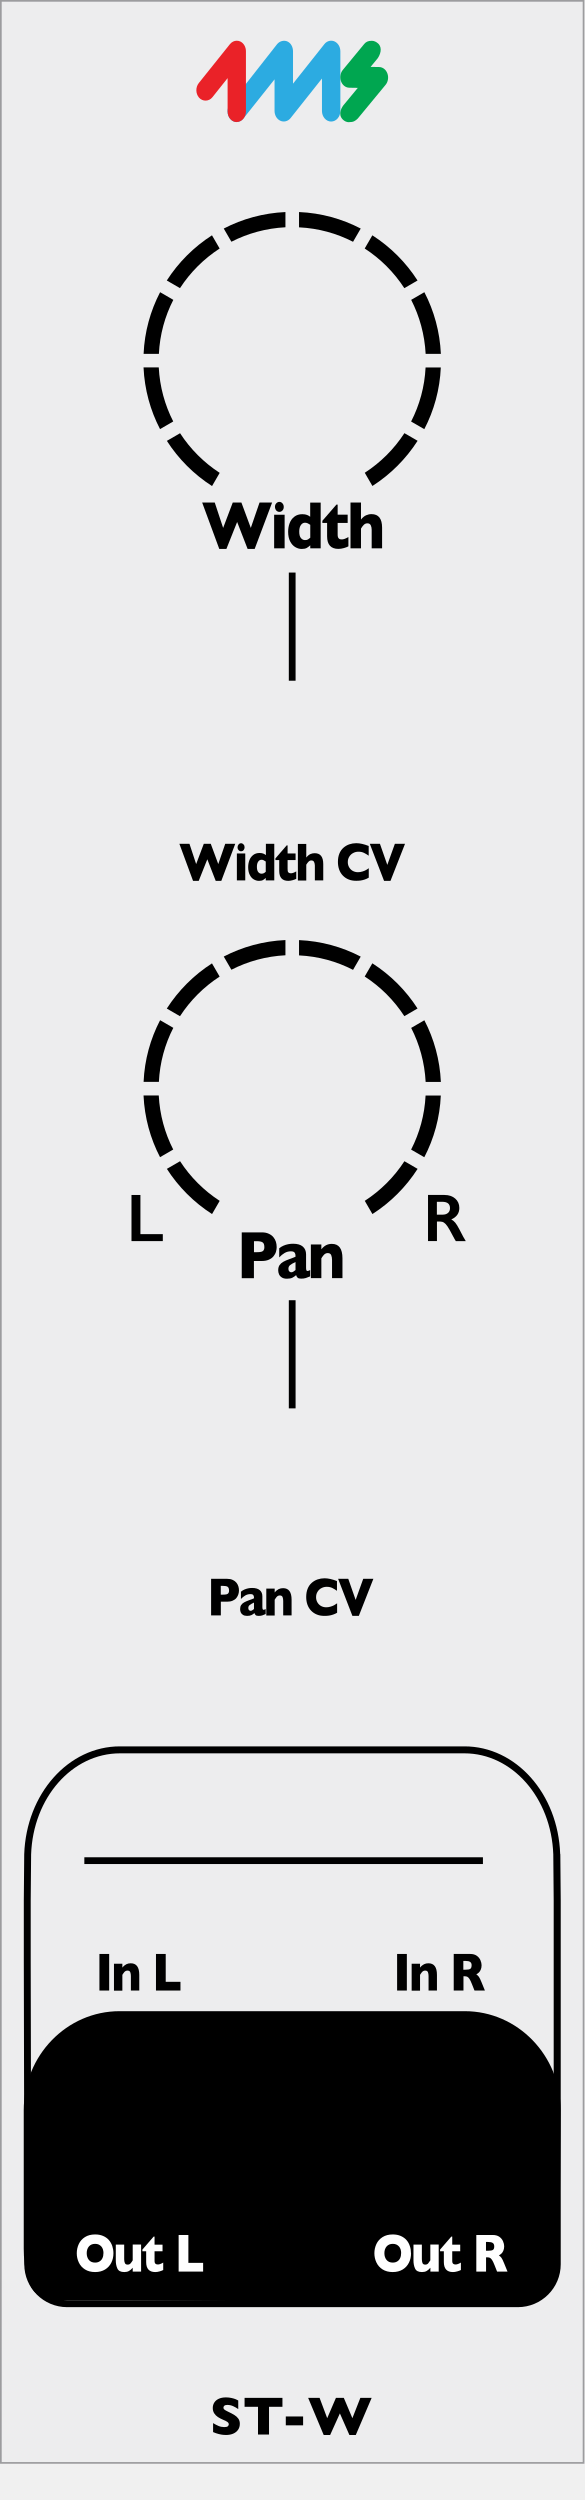
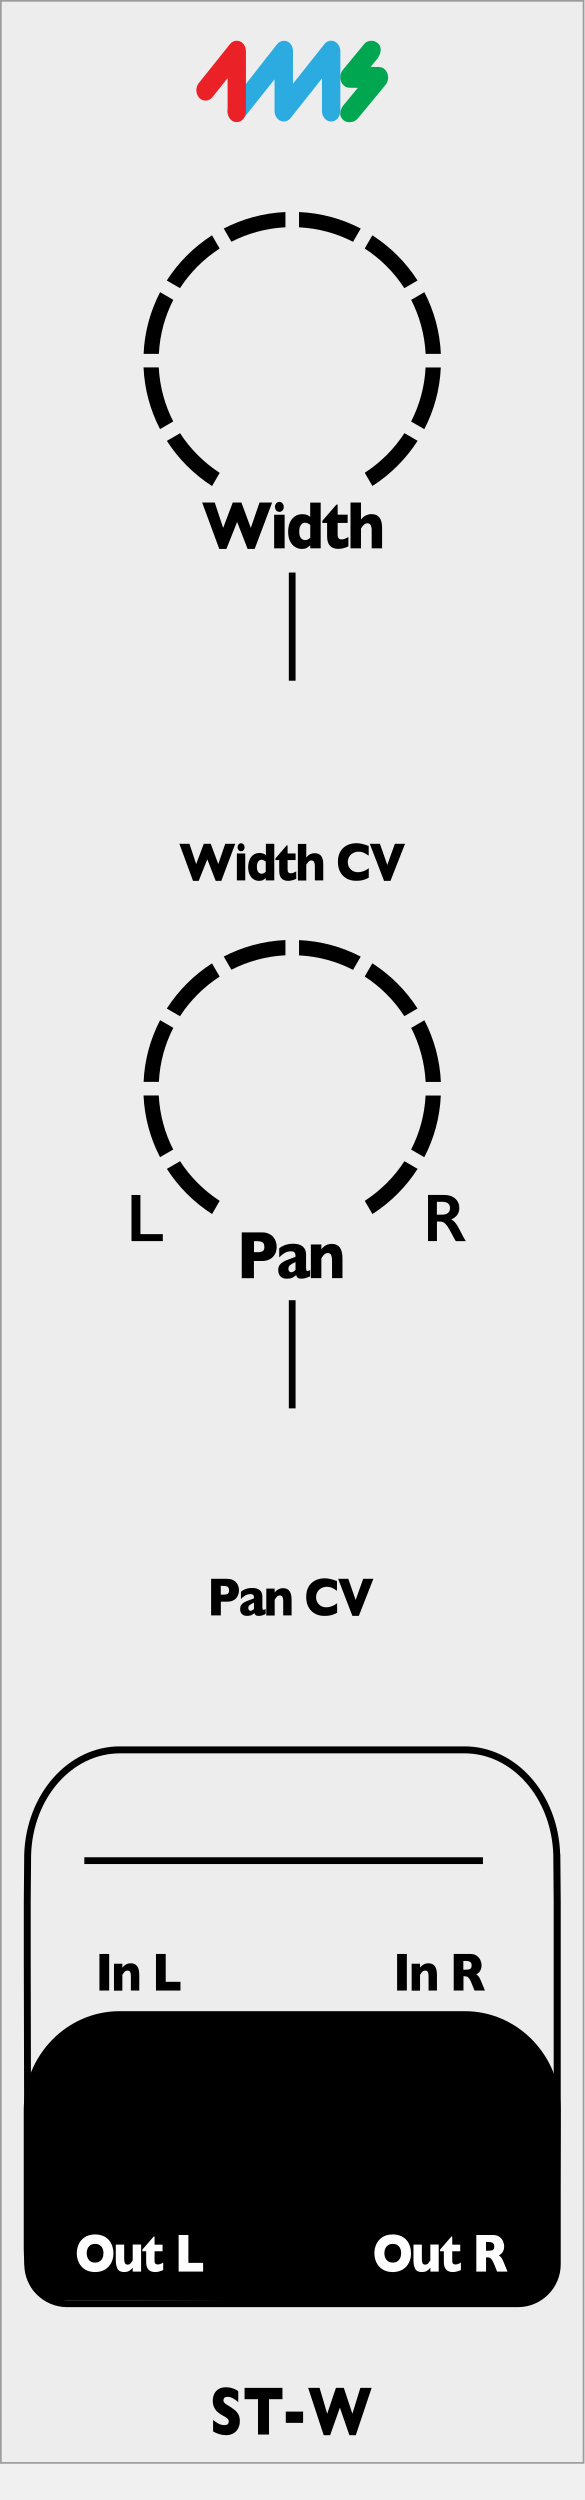
<svg xmlns="http://www.w3.org/2000/svg" width="30.48mm" height="130.39mm" viewBox="0 0 86.4 369.61" version="1.1" id="svg87">
  <defs id="defs87" />
  <g id="layer3">
    <g id="panel">
      <g id="g1">
        <rect y="0" width="86.4" height="364.25" style="fill: #ededee;" id="rect1" />
        <path d="M86.15.25v363.75H.25V.25h85.9M86.4,0H0v364.25h86.4V0h0Z" style="fill: #9c9c9e;" id="path1" />
      </g>
    </g>
    <g id="art">
      <path d="M20.76,176.67v5.79h3.31v1.03h-4.63v-6.82h1.32Z" id="path2" />
      <path d="M65.73,176.67c.64,0,1.16.18,1.57.53.4.35.61.82.61,1.39,0,.39-.1.73-.3,1.01s-.5.52-.89.68c.22.12.41.28.58.48.17.2.38.54.63,1.02.42.83.73,1.4.93,1.71h-1.47c-.1-.15-.24-.39-.41-.72-.38-.73-.65-1.21-.83-1.47s-.34-.43-.51-.54c-.16-.11-.35-.16-.56-.16h-.48v2.88h-1.32v-6.82h2.46ZM65.43,179.58c.35,0,.62-.09.81-.26.2-.17.29-.41.29-.71s-.1-.55-.29-.7-.47-.23-.83-.23h-.82v1.9h.84Z" id="path3" />
      <path d="M76.55,340.47c2.81,0,6.16-2.95,6.16-6.07l.18-22.41c0-8.09-6.35-14.65-14.18-14.65H17.69c-7.83,0-14.18,6.56-14.18,14.65v20.46c0,2.69.57,6.59,2.85,7.15.76.29,1.59.46,2.47.46h10.15l46.06.4h11.5Z" id="path4" />
      <g id="text">
-         <path d="m 35.456,358.354 q 0,0.508 -0.262,0.879 -0.258,0.371 -0.723,0.57 -0.465,0.195 -1.066,0.195 -0.168,0 -0.414,-0.023 -0.242,-0.019 -0.648,-0.117 -0.402,-0.098 -0.84,-0.289 v -1.328 q 0.41,0.254 0.805,0.422 0.398,0.168 0.852,0.168 0.418,0 0.539,-0.137 0.125,-0.141 0.125,-0.262 0,-0.219 -0.211,-0.367 -0.211,-0.152 -0.613,-0.312 -0.445,-0.188 -0.781,-0.406 -0.336,-0.223 -0.551,-0.555 -0.211,-0.332 -0.211,-0.785 0,-0.438 0.215,-0.789 0.215,-0.355 0.656,-0.566 0.441,-0.211 1.078,-0.211 0.453,0 0.836,0.09 0.387,0.086 0.637,0.195 0.25,0.109 0.344,0.172 v 1.27 q -0.332,-0.238 -0.742,-0.426 -0.406,-0.188 -0.871,-0.188 -0.305,0 -0.441,0.117 -0.137,0.117 -0.137,0.289 0,0.16 0.137,0.277 0.137,0.117 0.488,0.285 0.625,0.293 1,0.527 0.375,0.234 0.586,0.543 0.215,0.305 0.215,0.762 z m 6.301,-2.523 h -1.984 v 4.098 h -1.629 v -4.098 H 36.159 v -1.316 h 5.598 z m 3.055,2.738 H 42.253 v -1.305 h 2.559 z m 10.133,-4.055 -2.344,5.484 h -0.945 l -1.406,-3.191 -1.441,3.191 h -0.953 l -2.297,-5.484 h 1.691 l 1.125,3 1.289,-3 h 1.168 l 1.266,3 1.176,-3 z" id="text1" style="font-weight:bold;font-size:8px;font-family:'Gill Sans';-inkscape-font-specification:'Gill Sans Bold';stroke-width:0.468" aria-label="ST-W" />
+         <path d="m 35.456,357.929 q 0,0.647 -0.262,1.121 -0.258,0.473 -0.723,0.727 -0.465,0.249 -1.066,0.249 -0.168,0 -0.414,-0.03 -0.242,-0.025 -0.648,-0.149 -0.402,-0.125 -0.84,-0.369 v -1.693 q 0.41,0.324 0.805,0.538 0.398,0.214 0.852,0.214 0.418,0 0.539,-0.174 0.125,-0.179 0.125,-0.334 0,-0.279 -0.211,-0.468 -0.211,-0.194 -0.613,-0.398 -0.445,-0.239 -0.781,-0.518 -0.336,-0.284 -0.551,-0.707 -0.211,-0.423 -0.211,-1.001 0,-0.558 0.215,-1.006 0.215,-0.453 0.656,-0.722 0.441,-0.269 1.078,-0.269 0.453,0 0.836,0.114 0.387,0.11 0.637,0.249 0.25,0.139 0.344,0.219 v 1.619 q -0.332,-0.304 -0.742,-0.543 -0.406,-0.239 -0.871,-0.239 -0.305,0 -0.441,0.149 -0.137,0.149 -0.137,0.369 0,0.204 0.137,0.354 0.137,0.149 0.488,0.364 0.625,0.374 1,0.672 0.375,0.299 0.586,0.692 0.215,0.388 0.215,0.971 z m 6.301,-3.217 h -1.984 v 5.224 h -1.629 v -5.224 H 36.159 v -1.678 h 5.598 z m 3.055,3.491 H 42.253 v -1.663 h 2.559 z m 10.133,-5.169 -2.344,6.992 h -0.945 l -1.406,-4.069 -1.441,4.069 h -0.953 l -2.297,-6.992 h 1.691 l 1.125,3.825 1.289,-3.825 h 1.168 l 1.266,3.825 1.176,-3.825 z" id="text1" style="font-weight:bold;font-size:8px;font-family:'Gill Sans';-inkscape-font-specification:'Gill Sans Bold';stroke-width:0.528" aria-label="ST-W" />
        <g id="g11">
          <path d="M34.78,124.75l-2.06,5.48h-.83l-1.24-3.19-1.27,3.19h-.84l-2.02-5.48h1.49l.99,3,1.13-3h1.03l1.11,3,1.03-3h1.47Z" id="path5" />
          <path d="M36.26,130.16h-1.24v-3.98h1.24v3.98ZM36.16,125.27c0,.16-.05.3-.15.42s-.23.17-.37.17c-.1,0-.18-.03-.26-.08s-.14-.12-.19-.21-.07-.19-.07-.3c0-.16.05-.3.15-.42.1-.12.22-.18.37-.18s.26.06.37.18.15.26.15.42Z" id="path6" />
          <path d="M40.53,130.16h-1.24v-.36c-.13.12-.27.23-.41.31s-.35.12-.6.12-.5-.07-.75-.21c-.25-.14-.45-.37-.6-.67-.16-.3-.24-.69-.24-1.15,0-.36.06-.7.18-1.02s.31-.57.56-.77c.25-.2.57-.3.94-.3.23,0,.42.03.56.09s.27.13.38.22v-1.67h1.24v5.41ZM39.29,128.89v-1.52c-.14-.09-.26-.16-.34-.2-.08-.04-.18-.06-.29-.06-.19,0-.36.09-.49.28s-.19.44-.19.77c0,.35.07.61.2.77s.29.24.48.24c.15,0,.27-.03.36-.08s.18-.12.26-.2Z" id="path7" />
          <path d="M43.8,129.93c-.13.07-.31.14-.53.2s-.44.1-.65.1c-.89,0-1.34-.49-1.34-1.48v-1.59h-.56v-.25l1.66-1.92h.14v1.19h1.18v.98h-1.18v1.27c0,.15,0,.27.02.36s.06.17.14.23c.07.06.19.09.34.09.2,0,.46-.09.78-.28v1.1Z" id="path8" />
          <path d="M47.79,130.16h-1.24v-2.06s0-.03,0-.04,0-.04,0-.09c0-.19-.04-.36-.11-.52-.07-.16-.21-.24-.41-.24-.16,0-.29.06-.41.18s-.23.27-.34.45v2.34h-1.24v-5.41h1.24v2.01c.2-.25.41-.42.61-.51s.41-.13.64-.13c.84,0,1.26.54,1.26,1.61v2.44Z" id="path9" />
          <path d="M54.53,129.75c-.2.12-.4.21-.6.28-.21.07-.42.12-.62.15-.21.03-.43.04-.65.04-.42,0-.79-.06-1.12-.2-.33-.13-.61-.32-.86-.58-.24-.25-.42-.55-.54-.89s-.18-.71-.18-1.12c0-.47.07-.87.21-1.22.14-.35.34-.64.6-.87s.55-.4.87-.51.67-.17,1.03-.17c.54,0,1.15.14,1.84.41v1.44c-.24-.17-.47-.31-.7-.42-.23-.11-.5-.17-.81-.17-.28,0-.54.06-.78.19-.24.12-.43.3-.58.54s-.22.5-.22.81c0,.27.06.52.19.75.13.23.31.41.53.54.23.13.49.2.77.2.23,0,.45-.03.66-.1.21-.06.38-.13.52-.21.14-.08.29-.17.43-.28v1.37Z" id="path10" />
          <path d="M59.88,124.75l-2.15,5.48h-.95l-2.11-5.48h1.5l1.09,3.12,1.12-3.12h1.5Z" id="path11" />
        </g>
        <g id="g16">
          <path d="M35.33,235.12c0,.2-.03.4-.09.59-.06.19-.16.37-.29.54-.13.17-.32.3-.55.4-.23.1-.5.15-.81.15h-.94v2.03h-1.44v-5.41h2.38c.31,0,.58.05.81.16.23.1.41.24.55.41.14.17.23.35.29.54.06.2.09.39.09.6ZM33.86,235.13c0-.26-.07-.43-.2-.53-.13-.09-.37-.14-.72-.14h-.3v1.3h.31c.24,0,.42-.02.55-.05.13-.03.22-.1.28-.19.06-.09.09-.22.09-.39Z" id="path12" />
          <path d="M39.27,238.63c-.18.08-.35.15-.5.2-.15.05-.34.07-.55.07-.2,0-.35-.04-.43-.12-.08-.08-.14-.18-.17-.3-.13.12-.28.22-.44.3-.16.08-.38.12-.64.12s-.46-.05-.62-.15c-.16-.1-.27-.23-.33-.38-.06-.15-.09-.31-.09-.47,0-.24.05-.45.16-.61s.25-.29.44-.39c.18-.1.43-.21.73-.32.17-.06.3-.11.39-.14.09-.03.15-.06.2-.08.04-.02.09-.04.14-.07,0-.19-.03-.34-.1-.45-.07-.11-.22-.16-.45-.16-.27,0-.52.07-.75.2-.23.14-.44.31-.64.52v-1.08c.15-.12.32-.23.5-.31.18-.08.37-.14.56-.18.19-.04.39-.06.59-.06.51,0,.89.11,1.14.33.26.22.38.53.38.92v1.54c0,.15.01.25.04.33.02.07.07.11.13.11.08,0,.18-.04.32-.11v.74ZM37.55,237.87v-.94c-.29.14-.51.26-.64.37-.14.11-.2.25-.2.44,0,.13.03.23.1.3.07.07.15.11.24.11.08,0,.17-.03.25-.08.08-.05.17-.12.26-.19Z" id="path13" />
          <path d="M43.11,238.83h-1.24v-2.14c0-.22-.03-.41-.09-.57-.06-.16-.2-.24-.41-.24-.1,0-.19.02-.27.06s-.15.1-.21.17c-.06.07-.11.13-.15.2-.04.06-.08.13-.13.2v2.34h-1.24v-3.98h1.24v.57c.19-.24.39-.4.59-.5.2-.09.41-.14.65-.14.84,0,1.26.57,1.26,1.71v2.34Z" id="path14" />
          <path d="M49.85,238.43c-.2.12-.4.21-.61.28s-.41.12-.62.15c-.21.03-.43.04-.65.04-.42,0-.79-.06-1.12-.2-.33-.13-.61-.32-.86-.58-.24-.25-.42-.55-.54-.89s-.18-.71-.18-1.12c0-.47.07-.87.21-1.22.14-.35.34-.64.6-.87.26-.23.55-.4.87-.51.33-.11.67-.17,1.03-.17.54,0,1.15.14,1.84.41v1.44c-.24-.17-.47-.3-.7-.42-.23-.11-.5-.17-.81-.17-.28,0-.54.06-.78.19-.24.12-.43.3-.58.54-.15.23-.22.5-.22.81,0,.27.06.52.19.75.13.23.31.41.53.54.23.13.49.2.77.2.23,0,.45-.03.66-.1.21-.06.38-.13.52-.21.14-.08.29-.17.44-.28v1.37Z" id="path15" />
          <path d="M55.2,233.42l-2.15,5.48h-.95l-2.11-5.48h1.5l1.09,3.12,1.12-3.12h1.5Z" id="path16" />
        </g>
        <g id="g19">
          <path d="M16.14,294.29h-1.44v-5.41h1.44v5.41Z" id="path17" />
          <path d="M20.59,294.29h-1.24v-2.14c0-.22-.03-.41-.09-.57-.06-.16-.2-.24-.41-.24-.1,0-.19.02-.27.06s-.15.1-.21.17c-.06.07-.11.13-.15.2-.04.06-.08.13-.13.2v2.34h-1.24v-3.98h1.24v.57c.19-.24.39-.4.59-.5.2-.1.41-.14.65-.14.84,0,1.26.57,1.26,1.71v2.34Z" id="path18" />
          <path d="M26.68,294.29h-3.62v-5.41h1.44v4.12h2.18v1.3Z" id="path19" />
        </g>
        <g id="g22">
          <path d="M60.15,294.29h-1.44v-5.41h1.44v5.41Z" id="path20" />
          <path d="M64.6,294.29h-1.24v-2.14c0-.22-.03-.41-.09-.57-.06-.16-.2-.24-.41-.24-.1,0-.19.02-.27.06-.08.04-.15.1-.21.17-.06.07-.11.13-.15.2s-.08.13-.13.2v2.34h-1.24v-3.98h1.24v.57c.19-.24.39-.4.59-.5.2-.1.41-.14.65-.14.84,0,1.26.57,1.26,1.71v2.34Z" id="path21" />
          <path d="M71.69,294.29h-1.54l-.38-.96c-.14-.35-.26-.61-.37-.77-.11-.16-.22-.27-.32-.31-.1-.05-.24-.07-.4-.07h-.16v2.11h-1.44v-5.41h2.44c.39,0,.72.09.97.27.25.18.43.4.54.66.11.26.17.51.17.74,0,.27-.05.5-.14.69-.09.19-.19.33-.29.41-.1.09-.22.17-.35.25.15.1.28.22.38.36.1.14.24.42.41.85l.48,1.18ZM69.73,290.58c0-.25-.07-.42-.22-.52-.14-.1-.38-.15-.71-.15h-.3v1.3h.31c.35,0,.59-.04.72-.13.13-.09.19-.25.19-.5Z" id="path22" />
        </g>
        <g id="g26">
          <path d="M16.77,333.13c0,.51-.1.97-.31,1.39-.21.42-.51.76-.92,1.01s-.9.38-1.48.38-1.09-.13-1.5-.39c-.41-.26-.71-.6-.91-1.03-.2-.42-.3-.88-.3-1.36s.1-.94.3-1.37c.2-.42.5-.76.91-1.02.41-.26.91-.39,1.5-.39.44,0,.83.07,1.18.22s.63.35.85.6c.22.25.39.55.51.89.11.34.17.69.17,1.06ZM15.3,333.13c0-.2-.03-.39-.08-.56s-.13-.31-.24-.44c-.11-.12-.24-.22-.39-.29-.15-.07-.33-.1-.53-.1-.39,0-.69.13-.91.38-.22.26-.33.59-.33,1s.11.75.33,1.01c.22.26.52.38.91.38.26,0,.49-.06.67-.18.19-.12.33-.28.42-.49.1-.21.14-.45.14-.72Z" style="fill: #fff;" id="path23" />
          <path d="M20.86,335.84h-1.24v-.57c-.17.21-.36.37-.55.48s-.42.16-.69.16c-.53,0-.87-.17-1.03-.53-.16-.35-.23-.75-.23-1.19v-2.34h1.24v2.15c0,.22.03.41.1.57.06.16.2.24.41.24.18,0,.33-.06.43-.18.11-.12.21-.27.32-.45v-2.34h1.24v3.98Z" style="fill: #fff;" id="path24" />
          <path d="M24.13,335.61c-.13.07-.31.14-.53.2-.23.07-.44.1-.65.1-.89,0-1.34-.49-1.34-1.48v-1.59h-.56v-.25l1.66-1.92h.14v1.19h1.18v.98h-1.18v1.27c0,.15,0,.27.02.36.02.09.06.17.14.23.07.06.19.09.34.09.2,0,.46-.09.78-.28v1.1Z" style="fill: #fff;" id="path25" />
          <path d="M30.03,335.84h-3.62v-5.41h1.44v4.12h2.18v1.3Z" style="fill: #fff;" id="path26" />
        </g>
        <g id="g30">
          <path d="M60.77,333.13c0,.51-.1.97-.31,1.39-.21.42-.51.76-.92,1.01-.41.25-.9.38-1.48.38s-1.09-.13-1.5-.39c-.41-.26-.71-.6-.91-1.03-.2-.42-.3-.88-.3-1.36s.1-.94.3-1.37c.2-.42.5-.76.91-1.02.41-.26.91-.39,1.5-.39.44,0,.83.07,1.18.22.34.15.63.35.85.6s.39.55.5.89c.12.34.17.69.17,1.06ZM59.31,333.13c0-.2-.03-.39-.08-.56s-.13-.31-.24-.44c-.11-.12-.24-.22-.39-.29-.15-.07-.33-.1-.53-.1-.38,0-.69.13-.91.38-.22.26-.33.59-.33,1s.11.75.33,1.01c.22.26.52.38.91.38.26,0,.49-.06.67-.18.19-.12.33-.28.42-.49.1-.21.14-.45.14-.72Z" style="fill: #fff;" id="path27" />
          <path d="M64.87,335.84h-1.24v-.57c-.17.21-.36.37-.55.48-.19.11-.42.16-.69.16-.53,0-.87-.17-1.03-.53-.16-.35-.23-.75-.23-1.19v-2.34h1.24v2.15c0,.22.03.41.09.57.06.16.2.24.41.24.18,0,.33-.06.43-.18s.21-.27.32-.45v-2.34h1.24v3.98Z" style="fill: #fff;" id="path28" />
          <path d="M68.14,335.61c-.13.07-.31.14-.53.2-.23.07-.44.1-.65.1-.89,0-1.34-.49-1.34-1.48v-1.59h-.56v-.25l1.66-1.92h.14v1.19h1.18v.98h-1.18v1.27c0,.15,0,.27.02.36.02.09.06.17.14.23.07.06.19.09.34.09.2,0,.46-.09.78-.28v1.1Z" style="fill: #fff;" id="path29" />
          <path d="M75.03,335.84h-1.54l-.38-.96c-.14-.35-.26-.61-.37-.77-.11-.16-.22-.27-.32-.31-.1-.04-.24-.07-.4-.07h-.16v2.11h-1.44v-5.41h2.44c.39,0,.72.09.97.27.25.18.43.4.54.66.11.26.17.51.17.74,0,.27-.05.5-.14.69-.09.19-.19.33-.29.41-.1.09-.22.17-.35.25.15.1.28.22.38.36.1.14.24.42.41.85l.48,1.18ZM73.07,332.13c0-.25-.07-.42-.22-.52-.14-.1-.38-.15-.7-.15h-.3v1.3h.31c.35,0,.59-.04.72-.13.13-.09.19-.25.19-.5Z" style="fill: #fff;" id="path30" />
        </g>
        <g id="g40">
          <path d="M35,18.05c-.37,0-.71-.17-.97-.47-.51-.6-.52-1.54-.04-2.16l6.97-8.88c.38-.48,1.05-.65,1.57-.39.5.25.79.82.79,1.45v4.77l4.64-5.85c.38-.48,1.01-.64,1.53-.38.5.25.83.81.83,1.44v8.82c0,.86-.61,1.57-1.36,1.57s-1.36-.7-1.36-1.57v-4.79l-4.64,5.85c-.38.48-1.01.64-1.54.38-.5-.24-.83-.81-.83-1.44v-4.67l-4.61,5.8c-.26.32-.62.51-1,.51h0Z" style="fill: #2cabe1;" id="path38" />
          <path d="M35,18.05c-.75,0-1.35-.7-1.35-1.57v-4.93l-2.26,2.84c-.5.63-1.44.65-1.97.04-.51-.6-.52-1.53-.03-2.15l4.61-5.76c.26-.32.63-.5,1-.5.18,0,.37.04.54.12.5.25.82.81.82,1.44v8.89c0,.86-.61,1.57-1.36,1.57h0Z" style="fill: #ea2228;" id="path39" />
          <path d="M51.6,18.07h0c-.35,0-.68-.15-.94-.42-.76-.78-.14-1.84.29-2.3l1.95-2.36-1.26-.02c-.56-.01-1.04-.4-1.24-1-.19-.56-.07-1.21.29-1.64l3.16-3.83c.23-.28.55-.48,1.13-.47.33,0,.67.17.92.4.71.66.29,1.7-.07,2.2l-1.04,1.26,1.26.02c.56.01,1.04.4,1.24,1,.19.56.07,1.21-.29,1.64l-4.1,4.97c-.35.35-.65.55-1.3.54h0Z" style="fill: #00a650;" id="path40" />
        </g>
      </g>
      <g id="g50">
        <path d="M52.2,35.74l1.13-1.95c-2.75-1.43-5.84-2.3-9.12-2.44v2.26c2.87.14,5.57.89,7.99,2.14Z" id="path41" />
        <path d="M59.78,42.6l1.95-1.13c-1.72-2.68-4-4.96-6.68-6.68l-1.13,1.95c2.34,1.52,4.33,3.51,5.85,5.85Z" id="path42" />
        <path d="M32.47,36.74l-1.13-1.95c-2.68,1.72-4.96,4-6.68,6.68l1.95,1.13c1.52-2.34,3.51-4.33,5.85-5.85Z" id="path43" />
        <path d="M62.92,52.32h2.26c-.15-3.28-1.01-6.37-2.44-9.12l-1.95,1.13c1.24,2.42,1.99,5.13,2.14,8Z" id="path44" />
        <path d="M42.2,33.61v-2.26c-3.28.15-6.37,1.01-9.12,2.44l1.13,1.95c2.42-1.24,5.13-1.99,8-2.14Z" id="path45" />
        <path d="M26.62,64.05l-1.95,1.13c1.72,2.68,4,4.96,6.68,6.68l1.13-1.95c-2.34-1.52-4.33-3.51-5.85-5.85Z" id="path46" />
        <path d="M53.93,69.9l1.13,1.95c2.68-1.72,4.96-4,6.68-6.68l-1.95-1.13c-1.52,2.34-3.51,4.33-5.85,5.85Z" id="path47" />
        <path d="M62.92,54.32c-.14,2.87-.89,5.57-2.14,8l1.95,1.13c1.43-2.75,2.3-5.84,2.44-9.12h-2.26Z" id="path48" />
        <path d="M23.48,54.32h-2.26c.15,3.28,1.01,6.37,2.44,9.12l1.95-1.13c-1.24-2.42-1.99-5.13-2.14-8Z" id="path49" />
        <path d="M25.62,44.33l-1.95-1.13c-1.43,2.75-2.3,5.84-2.44,9.12h2.26c.14-2.87.89-5.57,2.14-8Z" id="path50" />
      </g>
      <g id="g55">
        <path d="M40.23,74.3l-2.58,6.86h-1.04l-1.55-3.99-1.59,3.99h-1.05l-2.53-6.86h1.86l1.24,3.75,1.42-3.75h1.28l1.39,3.75,1.29-3.75h1.84Z" id="path51" />
        <path d="M42.08,81.07h-1.55v-4.97h1.55v4.97ZM41.95,74.95c0,.21-.06.38-.19.52s-.28.21-.46.21c-.12,0-.23-.03-.33-.1-.1-.06-.18-.15-.23-.27-.06-.11-.09-.24-.09-.37,0-.2.06-.38.19-.52s.28-.22.46-.22.33.07.46.22.19.32.19.52Z" id="path52" />
        <path d="M47.42,81.07h-1.55v-.45c-.16.16-.34.28-.52.39-.18.1-.43.15-.75.15s-.63-.09-.94-.27c-.31-.18-.56-.46-.76-.84s-.3-.86-.3-1.43c0-.45.07-.88.22-1.27s.38-.72.7-.96c.32-.25.71-.37,1.17-.37.29,0,.52.04.7.11.18.07.33.16.47.27v-2.09h1.55v6.77ZM45.87,79.49v-1.9c-.18-.11-.32-.2-.42-.24s-.22-.07-.36-.07c-.24,0-.45.12-.61.35s-.24.55-.24.96c0,.44.08.76.25.96.17.2.37.3.6.3.19,0,.34-.03.45-.1.11-.07.22-.15.33-.25Z" id="path53" />
        <path d="M51.5,80.78c-.16.09-.38.17-.66.25s-.55.12-.81.12c-1.11,0-1.67-.62-1.67-1.86v-1.98h-.7v-.31l2.08-2.4h.18v1.49h1.48v1.22h-1.48v1.59c0,.19,0,.34.03.45.02.11.08.21.17.29.09.08.23.11.42.11.25,0,.57-.12.97-.35v1.37Z" id="path54" />
        <path d="M56.5,81.07h-1.55v-2.58s0-.04,0-.06c0-.02,0-.06,0-.11,0-.24-.04-.46-.13-.65-.09-.2-.26-.3-.51-.3-.19,0-.37.07-.52.22-.15.15-.29.33-.42.56v2.92h-1.55v-6.77h1.55v2.51c.25-.31.51-.52.76-.63s.51-.17.79-.17c1.05,0,1.57.67,1.57,2.01v3.05Z" id="path55" />
      </g>
      <g id="g58">
        <path d="M40.91,184.33c0,.25-.04.5-.11.74s-.2.46-.37.67c-.17.21-.4.37-.69.5-.29.13-.63.19-1.02.19h-1.18v2.54h-1.8v-6.77h2.97c.39,0,.73.06,1.02.2.29.13.52.3.69.51.17.21.29.43.37.68s.11.49.11.75ZM39.08,184.34c0-.32-.08-.54-.25-.66-.17-.12-.47-.18-.9-.18h-.38v1.63h.39c.3,0,.53-.02.69-.06.16-.04.28-.12.35-.23.07-.11.11-.28.11-.49Z" id="path56" />
        <path d="M45.84,188.71c-.23.1-.44.18-.63.24-.19.06-.42.09-.69.09-.25,0-.43-.05-.53-.15-.1-.1-.17-.23-.21-.37-.17.15-.35.28-.55.38-.2.1-.47.15-.8.15s-.58-.06-.77-.19c-.2-.13-.33-.28-.41-.47-.08-.19-.12-.39-.12-.59,0-.31.07-.56.2-.76.14-.2.32-.36.55-.49.23-.13.53-.26.91-.4.21-.08.38-.14.49-.18.11-.04.19-.07.25-.1.05-.02.11-.05.17-.09,0-.24-.04-.43-.13-.57s-.27-.21-.56-.21c-.34,0-.65.08-.94.25-.29.17-.55.39-.79.65v-1.35c.19-.16.4-.28.62-.38.22-.1.46-.17.7-.22.24-.05.49-.07.74-.07.63,0,1.11.14,1.43.42s.48.66.48,1.15v1.92c0,.18.01.32.04.41.03.09.08.13.17.13.1,0,.23-.05.4-.14v.92ZM43.69,187.76v-1.18c-.37.17-.63.32-.8.46-.17.13-.25.32-.25.55,0,.17.04.29.13.38.08.09.18.13.29.13.11,0,.21-.03.32-.1.1-.07.21-.15.32-.24Z" id="path57" />
        <path d="M50.64,188.96h-1.55v-2.68c0-.27-.04-.51-.12-.71-.08-.2-.25-.31-.52-.31-.13,0-.24.03-.33.08-.1.05-.18.12-.26.21-.08.08-.14.17-.19.24-.05.08-.11.16-.16.25v2.92h-1.55v-4.97h1.55v.71c.24-.3.49-.5.73-.62.25-.12.52-.18.82-.18,1.05,0,1.57.71,1.57,2.14v2.92Z" id="path58" />
      </g>
      <path d="M82.82,274.12c-.31-8.93-6.53-15.93-14.16-15.93H17.74c-7.63,0-13.85,7-14.16,15.95l-.06,6.83v9.06l.07,33.47h0v11.26c0,3.5,2.84,6.34,6.34,6.34h13.29s40.05,0,40.05,0h0s13.29,0,13.29,0c3.5,0,6.34-2.84,6.34-6.34v-53.8l-.06-6.84ZM81.86,324.48v10.28c0,2.93-2.38,5.31-5.31,5.31H17.78s0,0,0,0h-7.86c-2.93,0-5.31-2.38-5.31-5.31v-10.28h0l-.07-34.45v-9.06l.06-6.81c.29-8.38,6.06-14.94,13.14-14.94h50.92c7.07,0,12.84,6.56,13.14,14.93l.06,6.82v43.52Z" id="path59" />
      <rect x="42.7" y="84.65" width="1" height="15.99" id="rect59" />
      <rect x="42.7" y="192.23" width="1" height="15.99" id="rect60" />
      <rect x="274.587" y="-71.398" width="1" height="58.929" id="rect60-8" transform="rotate(90)" style="stroke-width:1.92" />
      <g id="g69">
        <path d="M52.2,143.38l1.13-1.95c-2.75-1.43-5.84-2.3-9.12-2.44v2.26c2.87.14,5.57.89,7.99,2.14Z" id="path60" />
        <path d="M59.78,150.23l1.95-1.13c-1.72-2.68-4-4.96-6.68-6.68l-1.13,1.95c2.34,1.52,4.33,3.51,5.85,5.85Z" id="path61" />
        <path d="M32.47,144.38l-1.13-1.95c-2.68,1.72-4.96,4-6.68,6.68l1.95,1.13c1.52-2.34,3.51-4.33,5.85-5.85Z" id="path62" />
        <path d="M62.92,159.96h2.26c-.15-3.28-1.01-6.37-2.44-9.12l-1.95,1.13c1.24,2.42,1.99,5.13,2.14,8Z" id="path63" />
        <path d="M42.2,141.24v-2.26c-3.28.15-6.37,1.01-9.12,2.44l1.13,1.95c2.42-1.24,5.13-1.99,8-2.14Z" id="path64" />
        <path d="M26.62,171.68l-1.95,1.13c1.72,2.68,4,4.96,6.68,6.68l1.13-1.95c-2.34-1.52-4.33-3.51-5.85-5.85Z" id="path65" />
        <path d="M53.93,177.54l1.13,1.95c2.68-1.72,4.96-4,6.68-6.68l-1.95-1.13c-1.52,2.34-3.51,4.33-5.85,5.85Z" id="path66" />
        <path d="M62.92,161.96c-.14,2.87-.89,5.57-2.14,8l1.95,1.13c1.43-2.75,2.3-5.84,2.44-9.12h-2.26Z" id="path67" />
        <path d="M23.48,161.96h-2.26c.15,3.28,1.01,6.37,2.44,9.12l1.95-1.13c-1.24-2.42-1.99-5.13-2.14-8Z" id="path68" />
        <path d="M25.62,151.96l-1.95-1.13c-1.43,2.75-2.3,5.84-2.44,9.12h2.26c.14-2.87.89-5.57,2.14-8Z" id="path69" />
      </g>
    </g>
  </g>
  <g id="layer2" style="display:none">
    <circle id="OutR" cx="65.2" cy="314.65" r="11.34" style="fill:#0000ff" data-name="Audio Right Out" />
    <circle id="OutL" cx="20.7" cy="314.65" r="11.34" style="fill:#0000ff" data-name="Audio Left Out" />
    <circle id="InR" cx="65.2" cy="275" r="11.34" style="fill:#00ff00" data-name="Audio Right In" />
    <circle id="InL" cx="20.7" cy="275" r="11.34" style="fill:#00ff00" data-name="Audio Left In" />
    <circle id="PanCv" cx="43.2" cy="217.55" r="11.34" style="fill:#00ff00" data-name="Pan Cv In" />
    <circle id="Pan" cx="43.2" cy="160.9" r="17.01" style="fill:#ff0000" data-name="Pan!-100!100!%" />
    <circle id="WidthCv" cx="43.2" cy="110" r="11.34" style="fill:#00ff00" data-name="Width Cv In" />
    <circle id="Width" cx="43.2" cy="53.3" r="17.01" style="fill:#ff0000" data-name="Width!0!100!%" />
    <text id="slug" transform="translate(36.96,368.86)" style="font-size:3px;font-family:MyriadPro-Regular, 'Myriad Pro';fill:#010101">
      <tspan x="0" y="0" style="letter-spacing:0em" id="tspan69">S</tspan>
      <tspan x="1.47" y="0" style="letter-spacing:0em" id="tspan70">t</tspan>
      <tspan x="2.45" y="0" id="tspan71">e</tspan>
      <tspan x="3.95" y="0" style="letter-spacing:-0.01em" id="tspan72">r</tspan>
      <tspan x="4.9" y="0" id="tspan73">eo</tspan>
      <tspan x="8.05" y="0" style="letter-spacing:-0.02em" id="tspan74">W</tspan>
      <tspan x="10.54" y="0" id="tspan75">idth</tspan>
    </text>
    <text id="modulename" transform="translate(55.71,368.86)" style="font-size:3px;font-family:MyriadPro-Regular, 'Myriad Pro';fill:#010101">
      <tspan x="0" y="0" style="letter-spacing:0em" id="tspan76">S</tspan>
      <tspan x="1.47" y="0" style="letter-spacing:0em" id="tspan77">t</tspan>
      <tspan x="2.45" y="0" id="tspan78">e</tspan>
      <tspan x="3.95" y="0" style="letter-spacing:-0.01em" id="tspan79">r</tspan>
      <tspan x="4.9" y="0" id="tspan80">eo Si</tspan>
      <tspan x="10.87" y="0" style="letter-spacing:0em" id="tspan81">g</tspan>
      <tspan x="12.52" y="0" id="tspan82">nal</tspan>
      <tspan x="16.98" y="0" style="letter-spacing:-0.02em" id="tspan83">P</tspan>
      <tspan x="18.53" y="0" style="letter-spacing:-0.01em" id="tspan84">r</tspan>
      <tspan x="19.48" y="0" id="tspan85">o</tspan>
      <tspan x="21.13" y="0" style="letter-spacing:0em" id="tspan86">c</tspan>
      <tspan x="22.45" y="0" id="tspan87">essor</tspan>
    </text>
  </g>
</svg>
